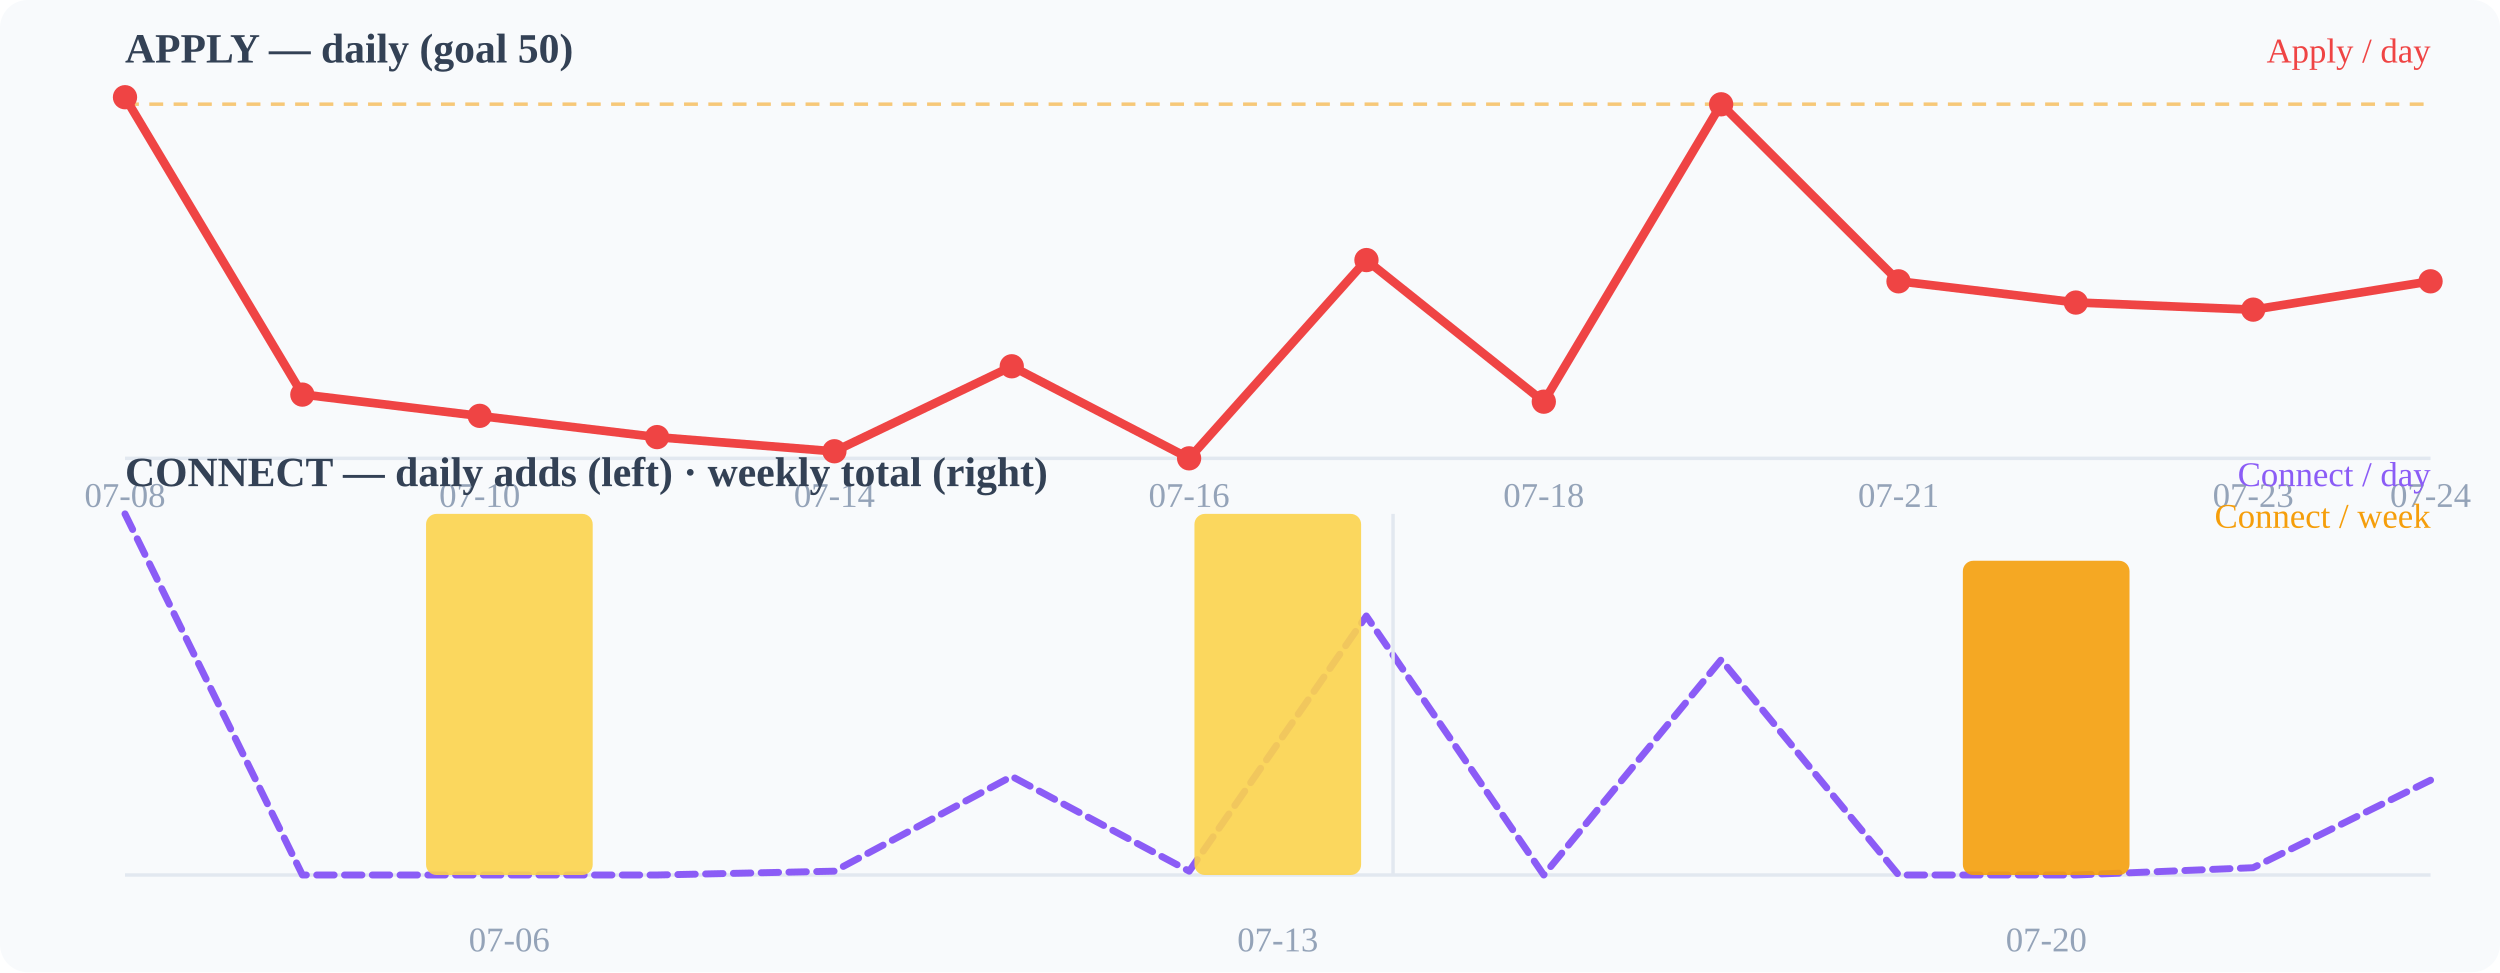
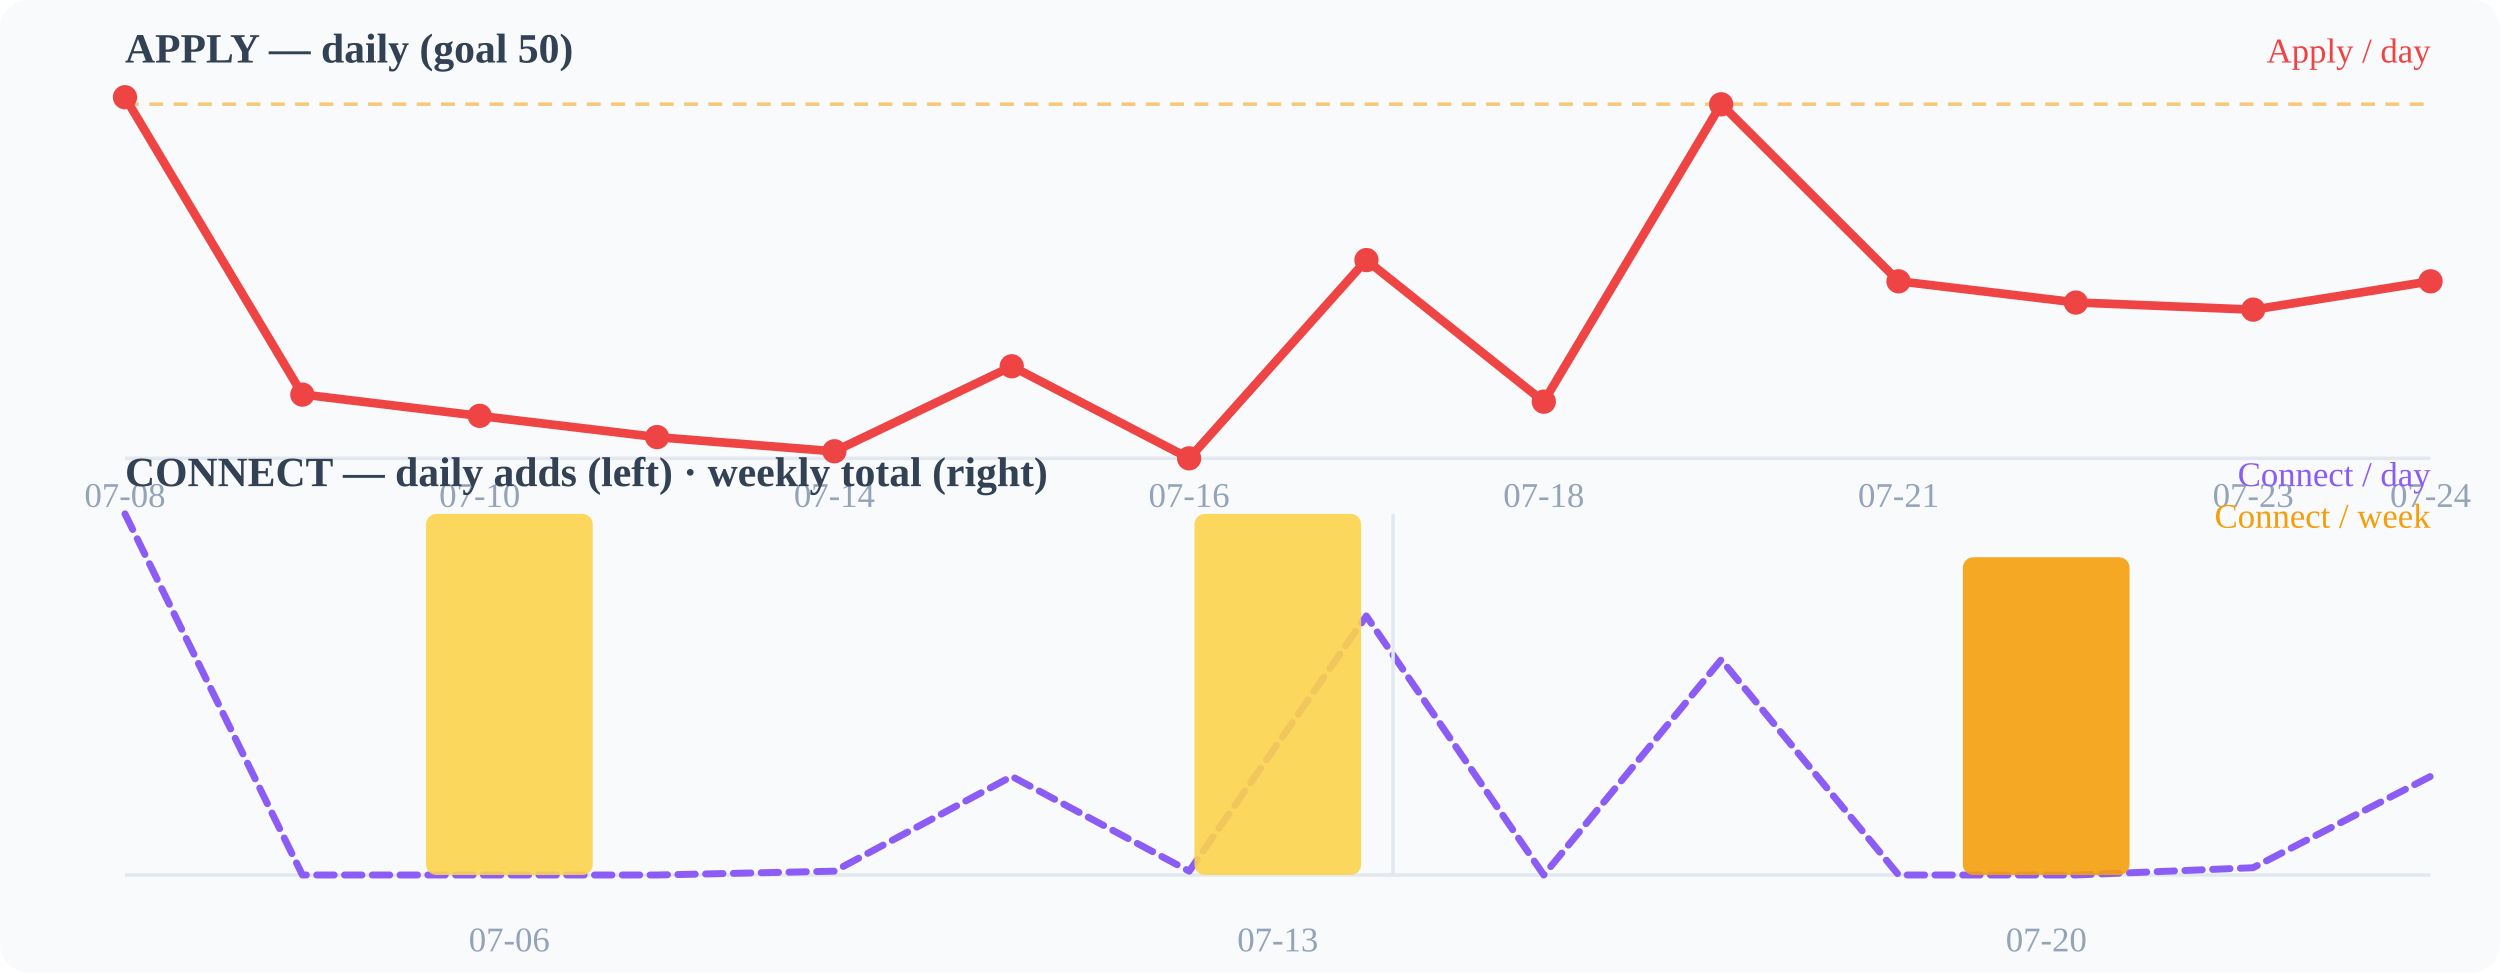
<svg xmlns="http://www.w3.org/2000/svg" width="720" height="280" viewBox="0 0 720 280">
  <rect width="720" height="280" fill="#f8fafc" rx="8" />
  <text x="36" y="18" font-size="12" font-weight="600" fill="#334155">APPLY — daily (goal 50)</text>
  <line x1="36" y1="132" x2="700" y2="132" stroke="#e2e8f0" stroke-width="1" />
  <line x1="36" y1="30.0" x2="700" y2="30.0" stroke="#f59e0b" stroke-width="1" stroke-dasharray="4 3" opacity="0.55" />
  <polyline points="36.0,28.0 87.1,113.6 138.2,119.8 189.2,125.9 240.3,130.0 291.4,105.5 342.5,132.0 393.5,74.9 444.6,115.7 495.7,30.0 546.8,81.0 597.8,87.1 648.9,89.2 700.0,81.0" fill="none" stroke="#ef4444" stroke-width="2.5" stroke-linecap="round" stroke-linejoin="round" />
  <circle cx="36" cy="28" r="3.5" fill="#ef4444" />
  <circle cx="87.077" cy="113.647" r="3.5" fill="#ef4444" />
  <circle cx="138.154" cy="119.765" r="3.5" fill="#ef4444" />
  <circle cx="189.231" cy="125.882" r="3.5" fill="#ef4444" />
  <circle cx="240.308" cy="129.961" r="3.5" fill="#ef4444" />
  <circle cx="291.385" cy="105.49" r="3.5" fill="#ef4444" />
  <circle cx="342.462" cy="132" r="3.5" fill="#ef4444" />
  <circle cx="393.538" cy="74.902" r="3.5" fill="#ef4444" />
  <circle cx="444.615" cy="115.686" r="3.5" fill="#ef4444" />
  <circle cx="495.692" cy="30.039" r="3.5" fill="#ef4444" />
  <circle cx="546.769" cy="81.02" r="3.5" fill="#ef4444" />
  <circle cx="597.846" cy="87.137" r="3.5" fill="#ef4444" />
  <circle cx="648.923" cy="89.176" r="3.5" fill="#ef4444" />
  <circle cx="700" cy="81.02" r="3.5" fill="#ef4444" />
  <text x="36" y="146" font-size="10" fill="#94a3b8" text-anchor="middle">07-08</text>
  <text x="138.154" y="146" font-size="10" fill="#94a3b8" text-anchor="middle">07-10</text>
  <text x="240.308" y="146" font-size="10" fill="#94a3b8" text-anchor="middle">07-14</text>
  <text x="342.462" y="146" font-size="10" fill="#94a3b8" text-anchor="middle">07-16</text>
  <text x="444.615" y="146" font-size="10" fill="#94a3b8" text-anchor="middle">07-18</text>
  <text x="546.769" y="146" font-size="10" fill="#94a3b8" text-anchor="middle">07-21</text>
  <text x="648.923" y="146" font-size="10" fill="#94a3b8" text-anchor="middle">07-23</text>
  <text x="700" y="146" font-size="10" fill="#94a3b8" text-anchor="middle">07-24</text>
  <text x="36" y="140" font-size="12" font-weight="600" fill="#334155">CONNECT — daily adds (left) · weekly total (right)</text>
  <line x1="36" y1="252" x2="700" y2="252" stroke="#e2e8f0" stroke-width="1" />
-   <polyline points="36.0,148.0 87.1,252.0 138.2,252.0 189.2,252.0 240.3,250.9 291.4,223.6 342.5,250.9 393.5,177.4 444.6,252.0 495.7,190.0 546.8,252.0 597.8,252.0 648.9,249.9 700.0,224.7" fill="none" stroke="#8b5cf6" stroke-width="2" stroke-linecap="round" stroke-linejoin="round" stroke-dasharray="5 3" />
+   <polyline points="36.0,148.0 87.1,252.0 138.2,252.0 189.2,252.0 240.3,250.9 291.4,223.6 342.5,250.9 393.5,177.4 444.6,252.0 495.7,190.0 546.8,252.0 597.8,252.0 648.9,249.9 700.0,223.6" fill="none" stroke="#8b5cf6" stroke-width="2" stroke-linecap="round" stroke-linejoin="round" stroke-dasharray="5 3" />
  <rect x="122.7" y="148.0" width="48" height="104.0" rx="3" fill="#fcd34d" opacity="0.9" />
  <rect x="344.0" y="148.0" width="48" height="104.0" rx="3" fill="#fcd34d" opacity="0.9" />
-   <rect x="565.3" y="161.5" width="48" height="90.5" rx="3" fill="#f59e0b" opacity="0.9" />
+   <rect x="565.3" y="160.5" width="48" height="91.5" rx="3" fill="#f59e0b" opacity="0.9" />
  <line x1="401.2" y1="148" x2="401.2" y2="252" stroke="#e2e8f0" stroke-width="1" />
  <text x="146.667" y="274" font-size="10" fill="#94a3b8" text-anchor="middle">07-06</text>
  <text x="368" y="274" font-size="10" fill="#94a3b8" text-anchor="middle">07-13</text>
  <text x="589.333" y="274" font-size="10" fill="#94a3b8" text-anchor="middle">07-20</text>
  <text x="700" y="18" font-size="10" fill="#ef4444" text-anchor="end">Apply / day</text>
  <text x="700" y="140" font-size="10" fill="#8b5cf6" text-anchor="end">Connect / day</text>
  <text x="700" y="152" font-size="10" fill="#f59e0b" text-anchor="end">Connect / week</text>
</svg>
